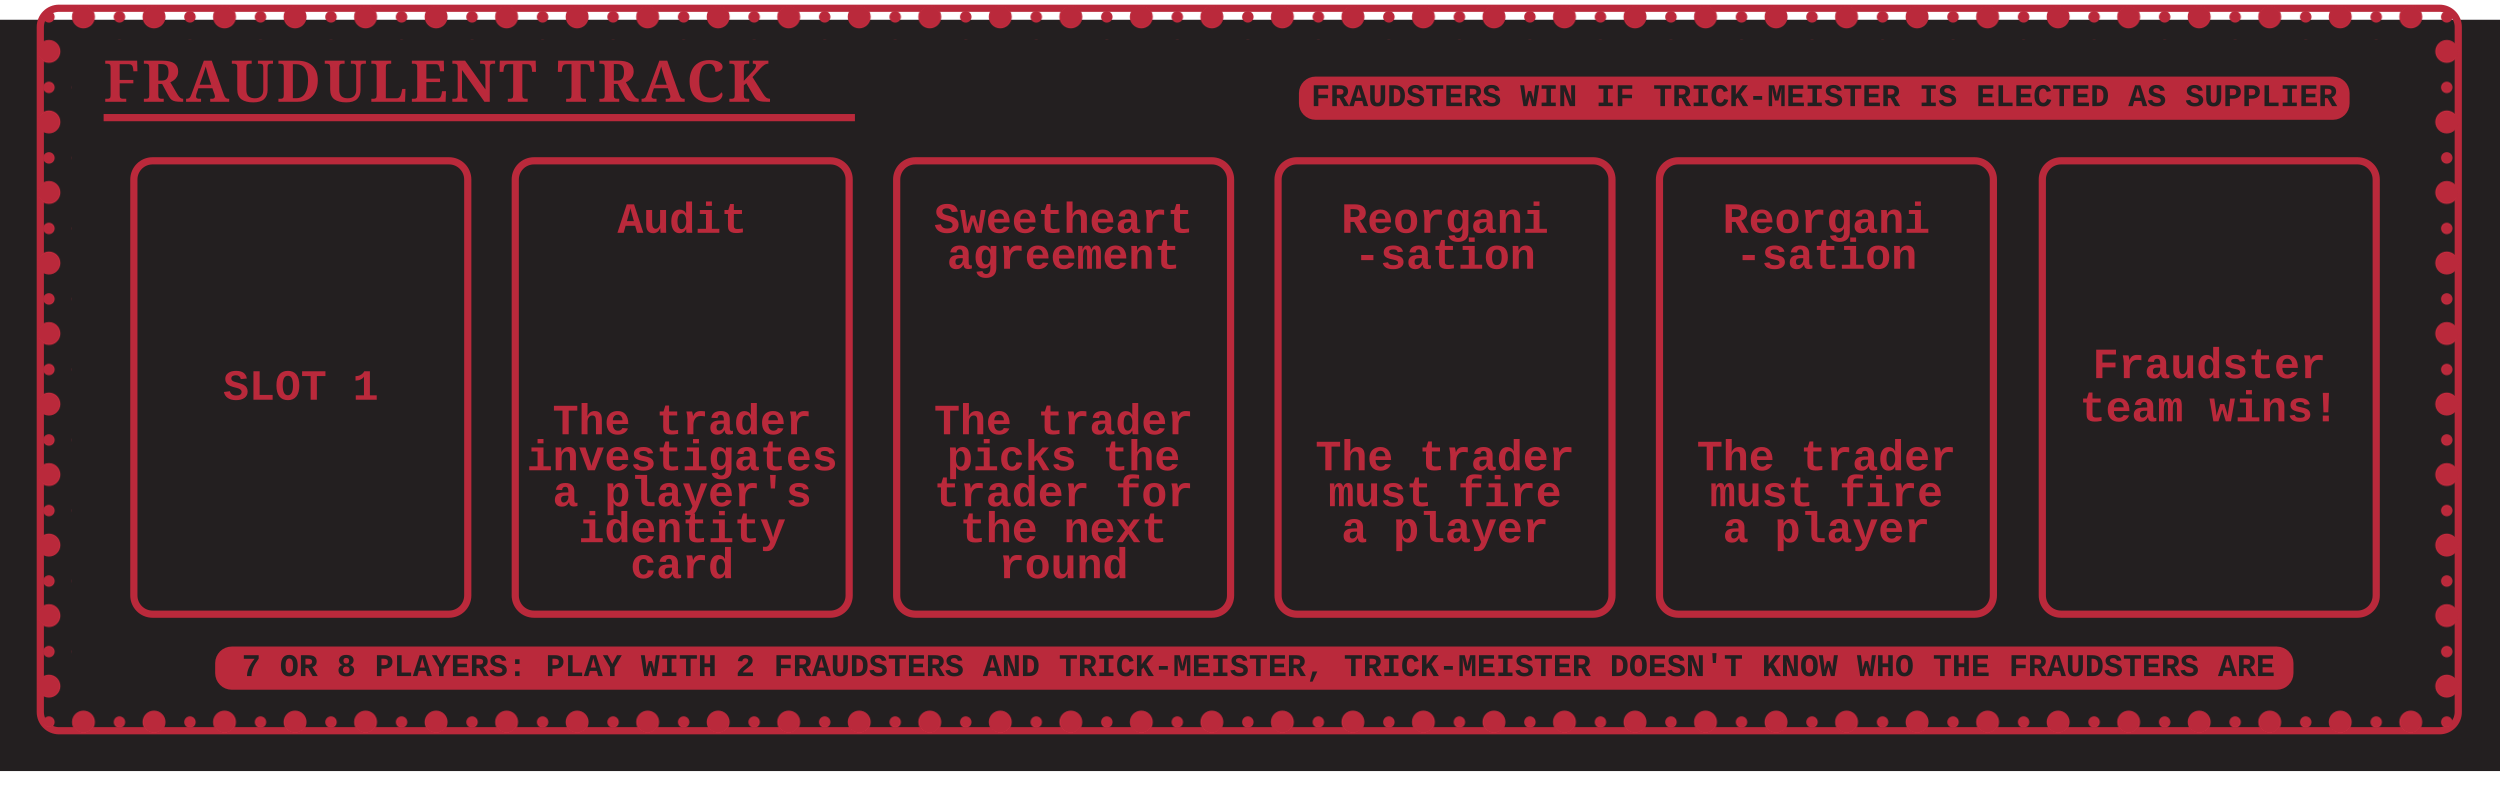
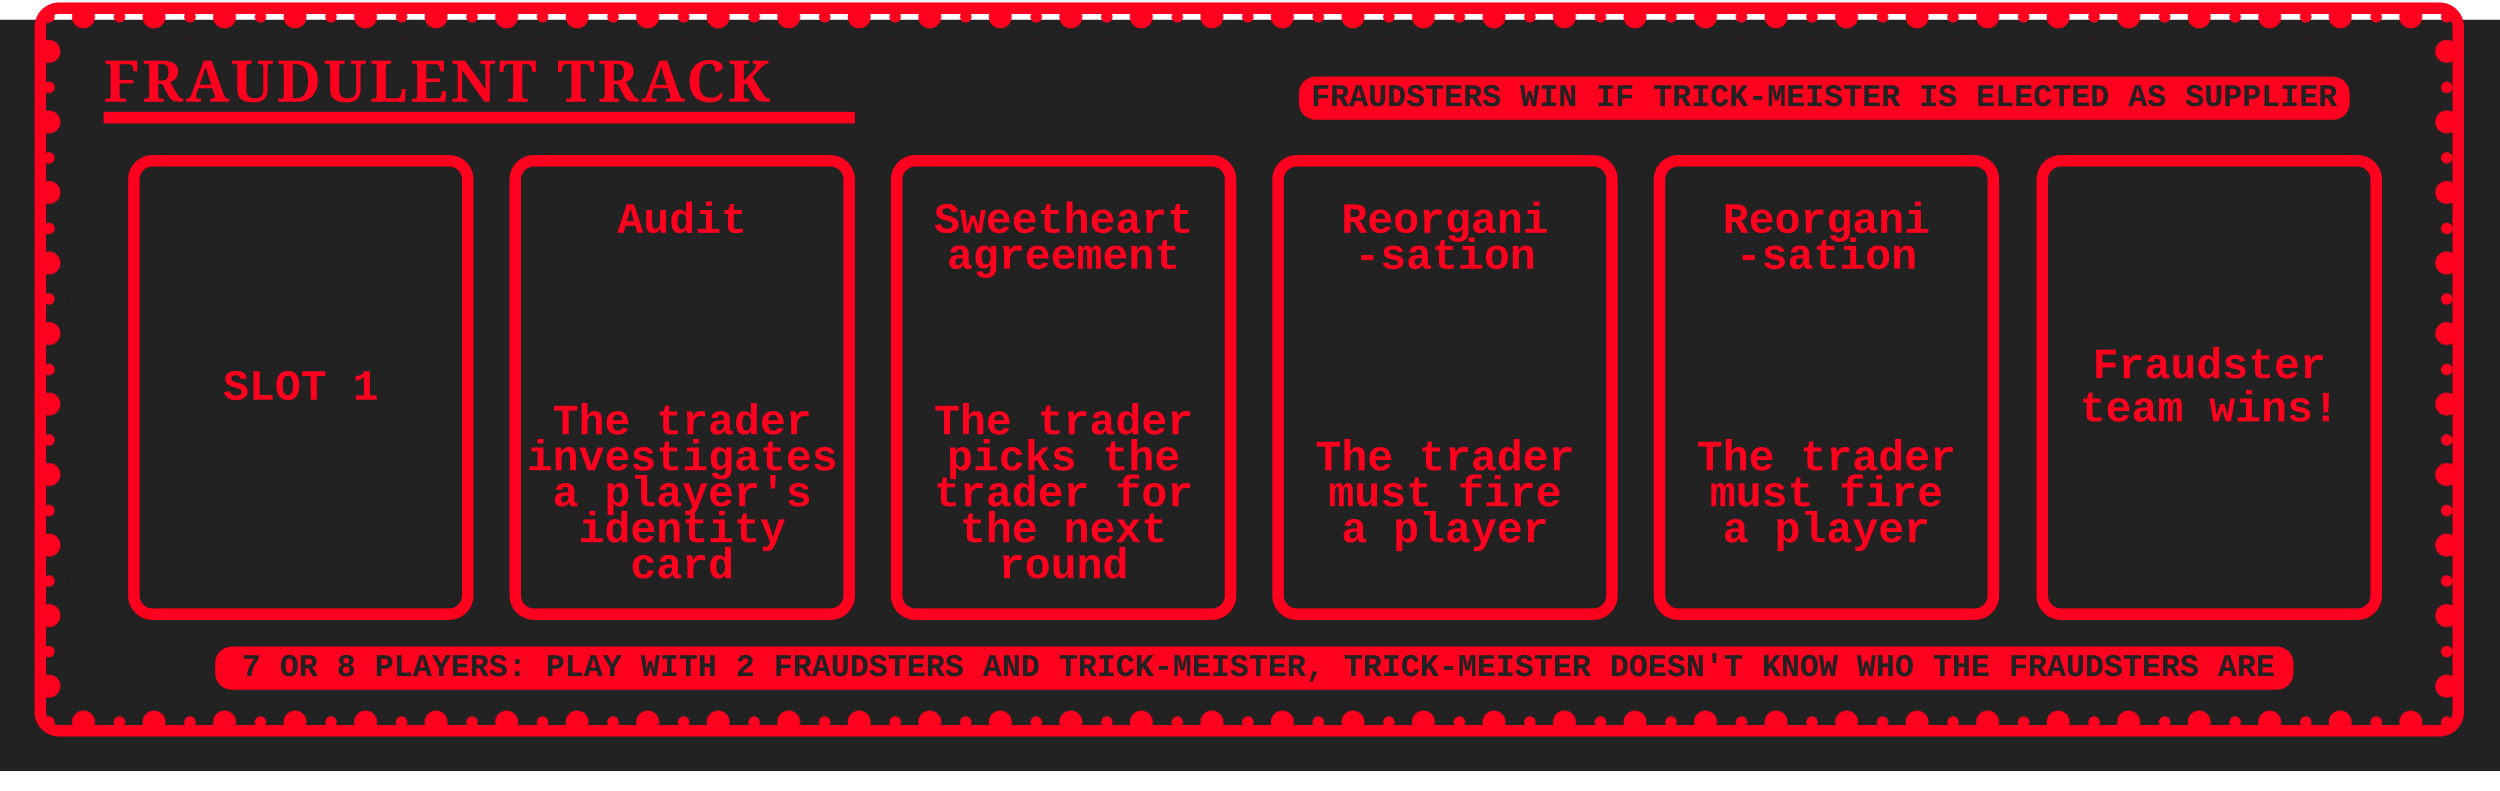
<svg xmlns="http://www.w3.org/2000/svg" width="490mm" height="155mm" viewBox="0 0 1737 522">
  <defs>
    <pattern id="border-pattern" x="0" y="0" width="49" height="49" patternUnits="userSpaceOnUse">
-       <circle cx="16" cy="16" r="4" fill="#ba293b" opacity="1" />
-       <circle cx="40" cy="40" r="4" fill="#ba293b" opacity="1" />
-       <circle cx="40" cy="16" r="8" fill="#ba293b" opacity="1" />
-       <circle cx="16" cy="40" r="8" fill="#ba293b" opacity="1" />
+       <circle cx="16" cy="16" r="4" fill="#ff001e" opacity="1" />
+       <circle cx="40" cy="40" r="4" fill="#ff001e" opacity="1" />
+       <circle cx="40" cy="16" r="8" fill="#ff001e" opacity="1" />
+       <circle cx="16" cy="40" r="8" fill="#ff001e" opacity="1" />
    </pattern>
  </defs>
-   <rect x="0" y="0" width="1737" height="522" fill="#231f20" />
+   <rect x="0" y="0" width="1737" height="522" fill="#222222" />
  <g transform="translate(18, -18)">
-     <rect x="10" y="10" width="1680" height="502" rx="13" fill="none" stroke="#ba293b" stroke-width="5" opacity="1" />
+     <rect x="10" y="10" width="1680" height="502" rx="13" fill="none" stroke="#ff001e" stroke-width="8" opacity="1" />
    <rect x="20" y="20" width="1660" height="482" rx="3" fill="none" stroke="url(#border-pattern)" stroke-width="24" opacity="1" />
-     <text x="54" y="75" font-family="Georgia, serif" font-size="40" font-weight="bold" fill="#ba293b" letter-spacing="2">FRAUDULENT TRACK</text>
-     <line x1="54" y1="86" x2="576" y2="86" stroke="#ba293b" stroke-width="5" opacity="1" />
-     <rect x="893" y="66" width="713" height="13" rx="3" fill="none" stroke="#ba293b" stroke-width="17" opacity="1" />
-     <text x="893" y="78" font-family="Courier New, monospace" font-size="22" font-weight="bold" fill="#231f20" opacity="1">FRAUDSTERS WIN IF TRICK-MEISTER IS ELECTED AS SUPPLIER</text>
+     <text x="54" y="75" font-family="Georgia, serif" font-size="40" font-weight="bold" fill="#ff001e" letter-spacing="2">FRAUDULENT TRACK</text>
+     <line x1="54" y1="86" x2="576" y2="86" stroke="#ff001e" stroke-width="8" opacity="1" />
+     <rect x="893" y="66" width="713" height="13" rx="3" fill="none" stroke="#ff001e" stroke-width="17" opacity="1" />
+     <text x="893" y="78" font-family="Courier New, monospace" font-size="22" font-weight="bold" fill="#222222" opacity="1">FRAUDSTERS WIN IF TRICK-MEISTER IS ELECTED AS SUPPLIER</text>
    <g transform="translate(75, 116)">
-       <rect x="0" y="0" width="232" height="315" rx="13" fill="none" stroke="#ba293b" stroke-width="5" opacity="1" />
-       <text x="116" y="166" font-family="Courier New, monospace" font-size="30" font-weight="bold" fill="#ba293b" text-anchor="middle" opacity="1">SLOT 1</text>
+       <rect x="0" y="0" width="232" height="315" rx="13" fill="none" stroke="#ff001e" stroke-width="8" opacity="1" />
+       <text x="116" y="166" font-family="Courier New, monospace" font-size="30" font-weight="bold" fill="#ff001e" text-anchor="middle" opacity="1">SLOT 1</text>
    </g>
    <g transform="translate(340, 116)">
-       <rect x="0" y="0" width="232" height="315" rx="13" fill="none" stroke="#ba293b" stroke-width="5" opacity="1" />
-       <text x="116" y="50" font-family="Courier New, monospace" font-size="30" font-weight="bold" fill="#ba293b" text-anchor="middle" opacity="1">Audit</text>
-       <text x="116" y="190" font-family="Courier New, monospace" font-size="30" font-weight="bold" fill="#ba293b" text-anchor="middle" opacity="1">The trader</text>
-       <text x="116" y="215" font-family="Courier New, monospace" font-size="30" font-weight="bold" fill="#ba293b" text-anchor="middle" opacity="1">investigates</text>
-       <text x="116" y="240" font-family="Courier New, monospace" font-size="30" font-weight="bold" fill="#ba293b" text-anchor="middle" opacity="1">a player's</text>
-       <text x="116" y="265" font-family="Courier New, monospace" font-size="30" font-weight="bold" fill="#ba293b" text-anchor="middle" opacity="1">identity</text>
-       <text x="116" y="290" font-family="Courier New, monospace" font-size="30" font-weight="bold" fill="#ba293b" text-anchor="middle" opacity="1">card</text>
+       <rect x="0" y="0" width="232" height="315" rx="13" fill="none" stroke="#ff001e" stroke-width="8" opacity="1" />
+       <text x="116" y="50" font-family="Courier New, monospace" font-size="30" font-weight="bold" fill="#ff001e" text-anchor="middle" opacity="1">Audit</text>
+       <text x="116" y="190" font-family="Courier New, monospace" font-size="30" font-weight="bold" fill="#ff001e" text-anchor="middle" opacity="1">The trader</text>
+       <text x="116" y="215" font-family="Courier New, monospace" font-size="30" font-weight="bold" fill="#ff001e" text-anchor="middle" opacity="1">investigates</text>
+       <text x="116" y="240" font-family="Courier New, monospace" font-size="30" font-weight="bold" fill="#ff001e" text-anchor="middle" opacity="1">a player's</text>
+       <text x="116" y="265" font-family="Courier New, monospace" font-size="30" font-weight="bold" fill="#ff001e" text-anchor="middle" opacity="1">identity</text>
+       <text x="116" y="290" font-family="Courier New, monospace" font-size="30" font-weight="bold" fill="#ff001e" text-anchor="middle" opacity="1">card</text>
    </g>
    <g transform="translate(605, 116)">
-       <rect x="0" y="0" width="232" height="315" rx="13" fill="none" stroke="#ba293b" stroke-width="5" opacity="1" />
-       <text x="116" y="50" font-family="Courier New, monospace" font-size="30" font-weight="bold" fill="#ba293b" text-anchor="middle" opacity="1">Sweetheart</text>
-       <text x="116" y="75" font-family="Courier New, monospace" font-size="30" font-weight="bold" fill="#ba293b" text-anchor="middle" opacity="1">agreement</text>
-       <text x="116" y="190" font-family="Courier New, monospace" font-size="30" font-weight="bold" fill="#ba293b" text-anchor="middle" opacity="1">The trader</text>
-       <text x="116" y="215" font-family="Courier New, monospace" font-size="30" font-weight="bold" fill="#ba293b" text-anchor="middle" opacity="1">picks the</text>
-       <text x="116" y="240" font-family="Courier New, monospace" font-size="30" font-weight="bold" fill="#ba293b" text-anchor="middle" opacity="1">trader for </text>
-       <text x="116" y="265" font-family="Courier New, monospace" font-size="30" font-weight="bold" fill="#ba293b" text-anchor="middle" opacity="1">the next</text>
-       <text x="116" y="290" font-family="Courier New, monospace" font-size="30" font-weight="bold" fill="#ba293b" text-anchor="middle" opacity="1">round</text>
+       <rect x="0" y="0" width="232" height="315" rx="13" fill="none" stroke="#ff001e" stroke-width="8" opacity="1" />
+       <text x="116" y="50" font-family="Courier New, monospace" font-size="30" font-weight="bold" fill="#ff001e" text-anchor="middle" opacity="1">Sweetheart</text>
+       <text x="116" y="75" font-family="Courier New, monospace" font-size="30" font-weight="bold" fill="#ff001e" text-anchor="middle" opacity="1">agreement</text>
+       <text x="116" y="190" font-family="Courier New, monospace" font-size="30" font-weight="bold" fill="#ff001e" text-anchor="middle" opacity="1">The trader</text>
+       <text x="116" y="215" font-family="Courier New, monospace" font-size="30" font-weight="bold" fill="#ff001e" text-anchor="middle" opacity="1">picks the</text>
+       <text x="116" y="240" font-family="Courier New, monospace" font-size="30" font-weight="bold" fill="#ff001e" text-anchor="middle" opacity="1">trader for </text>
+       <text x="116" y="265" font-family="Courier New, monospace" font-size="30" font-weight="bold" fill="#ff001e" text-anchor="middle" opacity="1">the next</text>
+       <text x="116" y="290" font-family="Courier New, monospace" font-size="30" font-weight="bold" fill="#ff001e" text-anchor="middle" opacity="1">round</text>
    </g>
    <g transform="translate(870, 116)">
-       <rect x="0" y="0" width="232" height="315" rx="13" fill="none" stroke="#ba293b" stroke-width="5" opacity="1" />
-       <text x="116" y="50" font-family="Courier New, monospace" font-size="30" font-weight="bold" fill="#ba293b" text-anchor="middle" opacity="1">Reorgani</text>
-       <text x="116" y="75" font-family="Courier New, monospace" font-size="30" font-weight="bold" fill="#ba293b" text-anchor="middle" opacity="1">-sation</text>
-       <text x="116" y="215" font-family="Courier New, monospace" font-size="30" font-weight="bold" fill="#ba293b" text-anchor="middle" opacity="1">The trader</text>
-       <text x="116" y="240" font-family="Courier New, monospace" font-size="30" font-weight="bold" fill="#ba293b" text-anchor="middle" opacity="1">must fire</text>
-       <text x="116" y="265" font-family="Courier New, monospace" font-size="30" font-weight="bold" fill="#ba293b" text-anchor="middle" opacity="1">a player</text>
+       <rect x="0" y="0" width="232" height="315" rx="13" fill="none" stroke="#ff001e" stroke-width="8" opacity="1" />
+       <text x="116" y="50" font-family="Courier New, monospace" font-size="30" font-weight="bold" fill="#ff001e" text-anchor="middle" opacity="1">Reorgani</text>
+       <text x="116" y="75" font-family="Courier New, monospace" font-size="30" font-weight="bold" fill="#ff001e" text-anchor="middle" opacity="1">-sation</text>
+       <text x="116" y="215" font-family="Courier New, monospace" font-size="30" font-weight="bold" fill="#ff001e" text-anchor="middle" opacity="1">The trader</text>
+       <text x="116" y="240" font-family="Courier New, monospace" font-size="30" font-weight="bold" fill="#ff001e" text-anchor="middle" opacity="1">must fire</text>
+       <text x="116" y="265" font-family="Courier New, monospace" font-size="30" font-weight="bold" fill="#ff001e" text-anchor="middle" opacity="1">a player</text>
    </g>
    <g transform="translate(1135, 116)">
-       <rect x="0" y="0" width="232" height="315" rx="13" fill="none" stroke="#ba293b" stroke-width="5" opacity="1" />
-       <text x="116" y="50" font-family="Courier New, monospace" font-size="30" font-weight="bold" fill="#ba293b" text-anchor="middle" opacity="1">Reorgani</text>
-       <text x="116" y="75" font-family="Courier New, monospace" font-size="30" font-weight="bold" fill="#ba293b" text-anchor="middle" opacity="1">-sation</text>
-       <text x="116" y="215" font-family="Courier New, monospace" font-size="30" font-weight="bold" fill="#ba293b" text-anchor="middle" opacity="1">The trader</text>
-       <text x="116" y="240" font-family="Courier New, monospace" font-size="30" font-weight="bold" fill="#ba293b" text-anchor="middle" opacity="1">must fire</text>
-       <text x="116" y="265" font-family="Courier New, monospace" font-size="30" font-weight="bold" fill="#ba293b" text-anchor="middle" opacity="1">a player</text>
+       <rect x="0" y="0" width="232" height="315" rx="13" fill="none" stroke="#ff001e" stroke-width="8" opacity="1" />
+       <text x="116" y="50" font-family="Courier New, monospace" font-size="30" font-weight="bold" fill="#ff001e" text-anchor="middle" opacity="1">Reorgani</text>
+       <text x="116" y="75" font-family="Courier New, monospace" font-size="30" font-weight="bold" fill="#ff001e" text-anchor="middle" opacity="1">-sation</text>
+       <text x="116" y="215" font-family="Courier New, monospace" font-size="30" font-weight="bold" fill="#ff001e" text-anchor="middle" opacity="1">The trader</text>
+       <text x="116" y="240" font-family="Courier New, monospace" font-size="30" font-weight="bold" fill="#ff001e" text-anchor="middle" opacity="1">must fire</text>
+       <text x="116" y="265" font-family="Courier New, monospace" font-size="30" font-weight="bold" fill="#ff001e" text-anchor="middle" opacity="1">a player</text>
    </g>
    <g transform="translate(1401, 116)">
-       <rect x="0" y="0" width="232" height="315" rx="13" fill="none" stroke="#ba293b" stroke-width="5" opacity="1" />
-       <text x="116" y="151" font-family="Courier New, monospace" font-size="30" font-weight="bold" fill="#ba293b" text-anchor="middle" opacity="1">Fraudster</text>
-       <text x="116" y="181" font-family="Courier New, monospace" font-size="30" font-weight="bold" fill="#ba293b" text-anchor="middle" opacity="1">team wins!</text>
+       <rect x="0" y="0" width="232" height="315" rx="13" fill="none" stroke="#ff001e" stroke-width="8" opacity="1" />
+       <text x="116" y="151" font-family="Courier New, monospace" font-size="30" font-weight="bold" fill="#ff001e" text-anchor="middle" opacity="1">Fraudster</text>
+       <text x="116" y="181" font-family="Courier New, monospace" font-size="30" font-weight="bold" fill="#ff001e" text-anchor="middle" opacity="1">team wins!</text>
    </g>
-     <rect x="140" y="462" width="1427" height="13" rx="3" fill="none" stroke="#ba293b" stroke-width="17" opacity="1" />
-     <text x="150" y="474" font-family="Courier New, monospace" font-size="22" font-weight="bold" fill="#231f20" opacity="1">7 OR 8 PLAYERS: PLAY WITH 2 FRAUDSTERS AND TRICK-MEISTER, TRICK-MEISTER DOESN'T KNOW WHO THE FRAUDSTERS ARE</text>
+     <rect x="140" y="462" width="1427" height="13" rx="3" fill="none" stroke="#ff001e" stroke-width="17" opacity="1" />
+     <text x="150" y="474" font-family="Courier New, monospace" font-size="22" font-weight="bold" fill="#222222" opacity="1">7 OR 8 PLAYERS: PLAY WITH 2 FRAUDSTERS AND TRICK-MEISTER, TRICK-MEISTER DOESN'T KNOW WHO THE FRAUDSTERS ARE</text>
  </g>
</svg>
